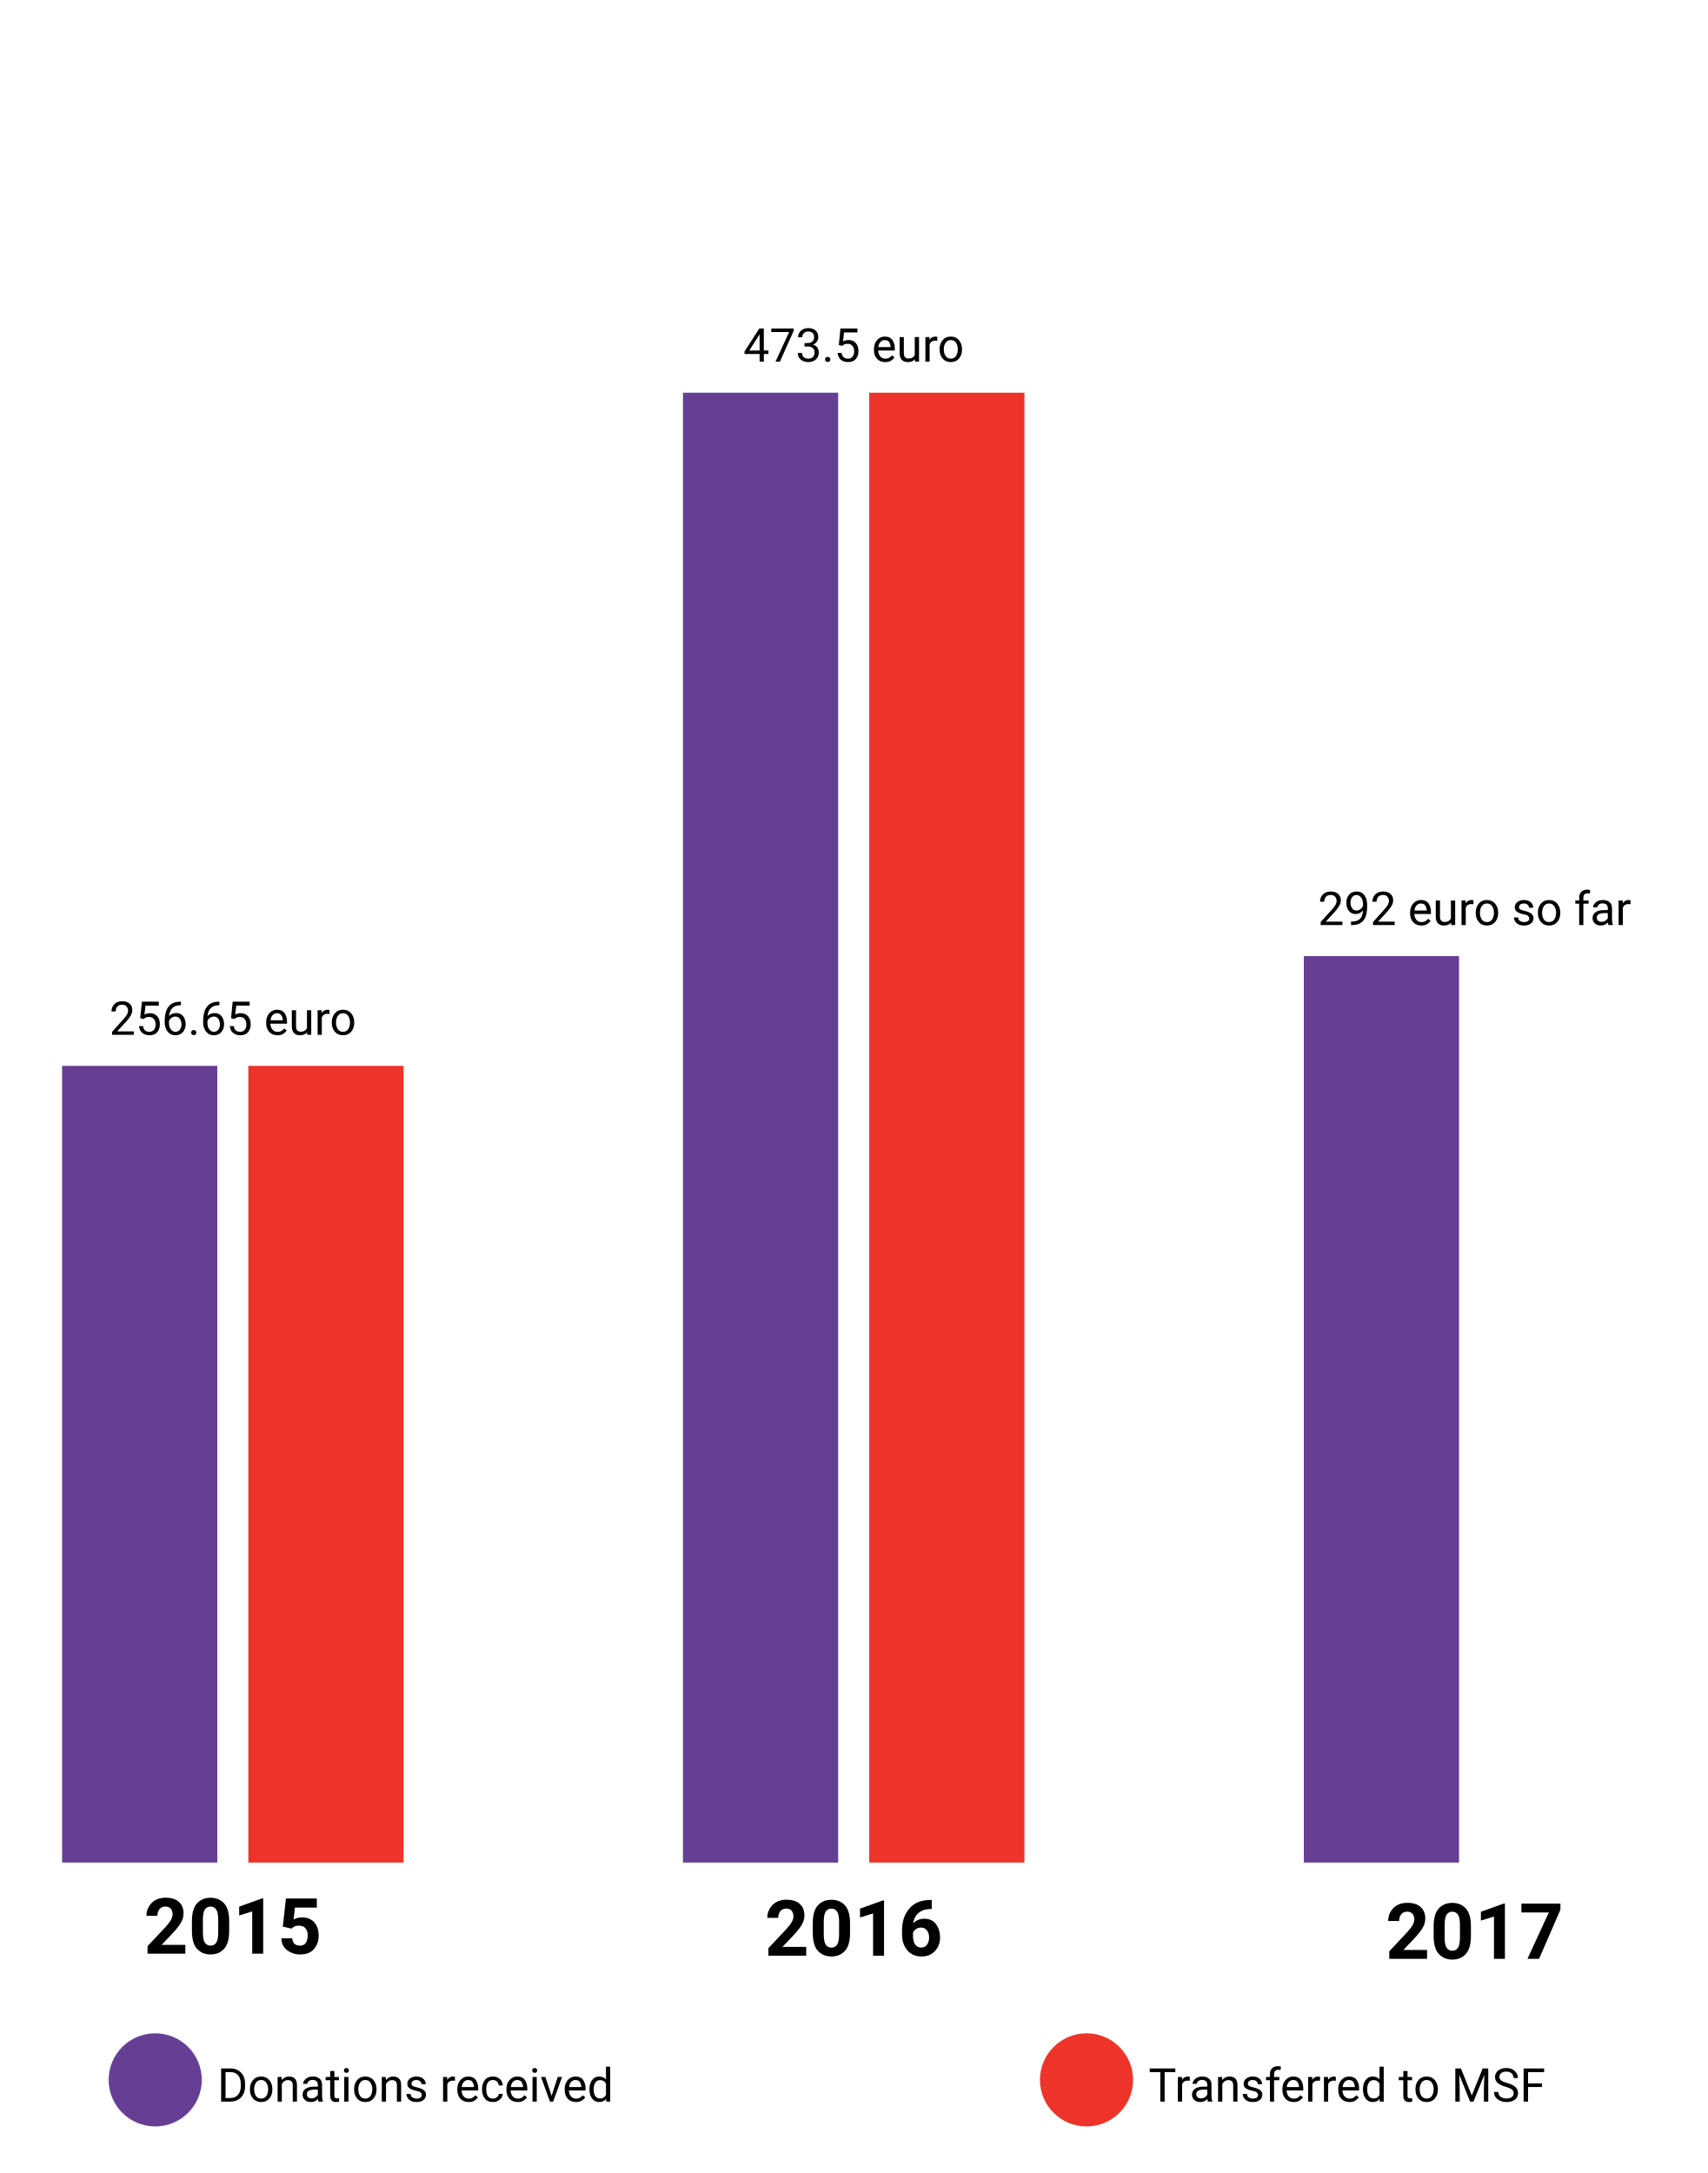
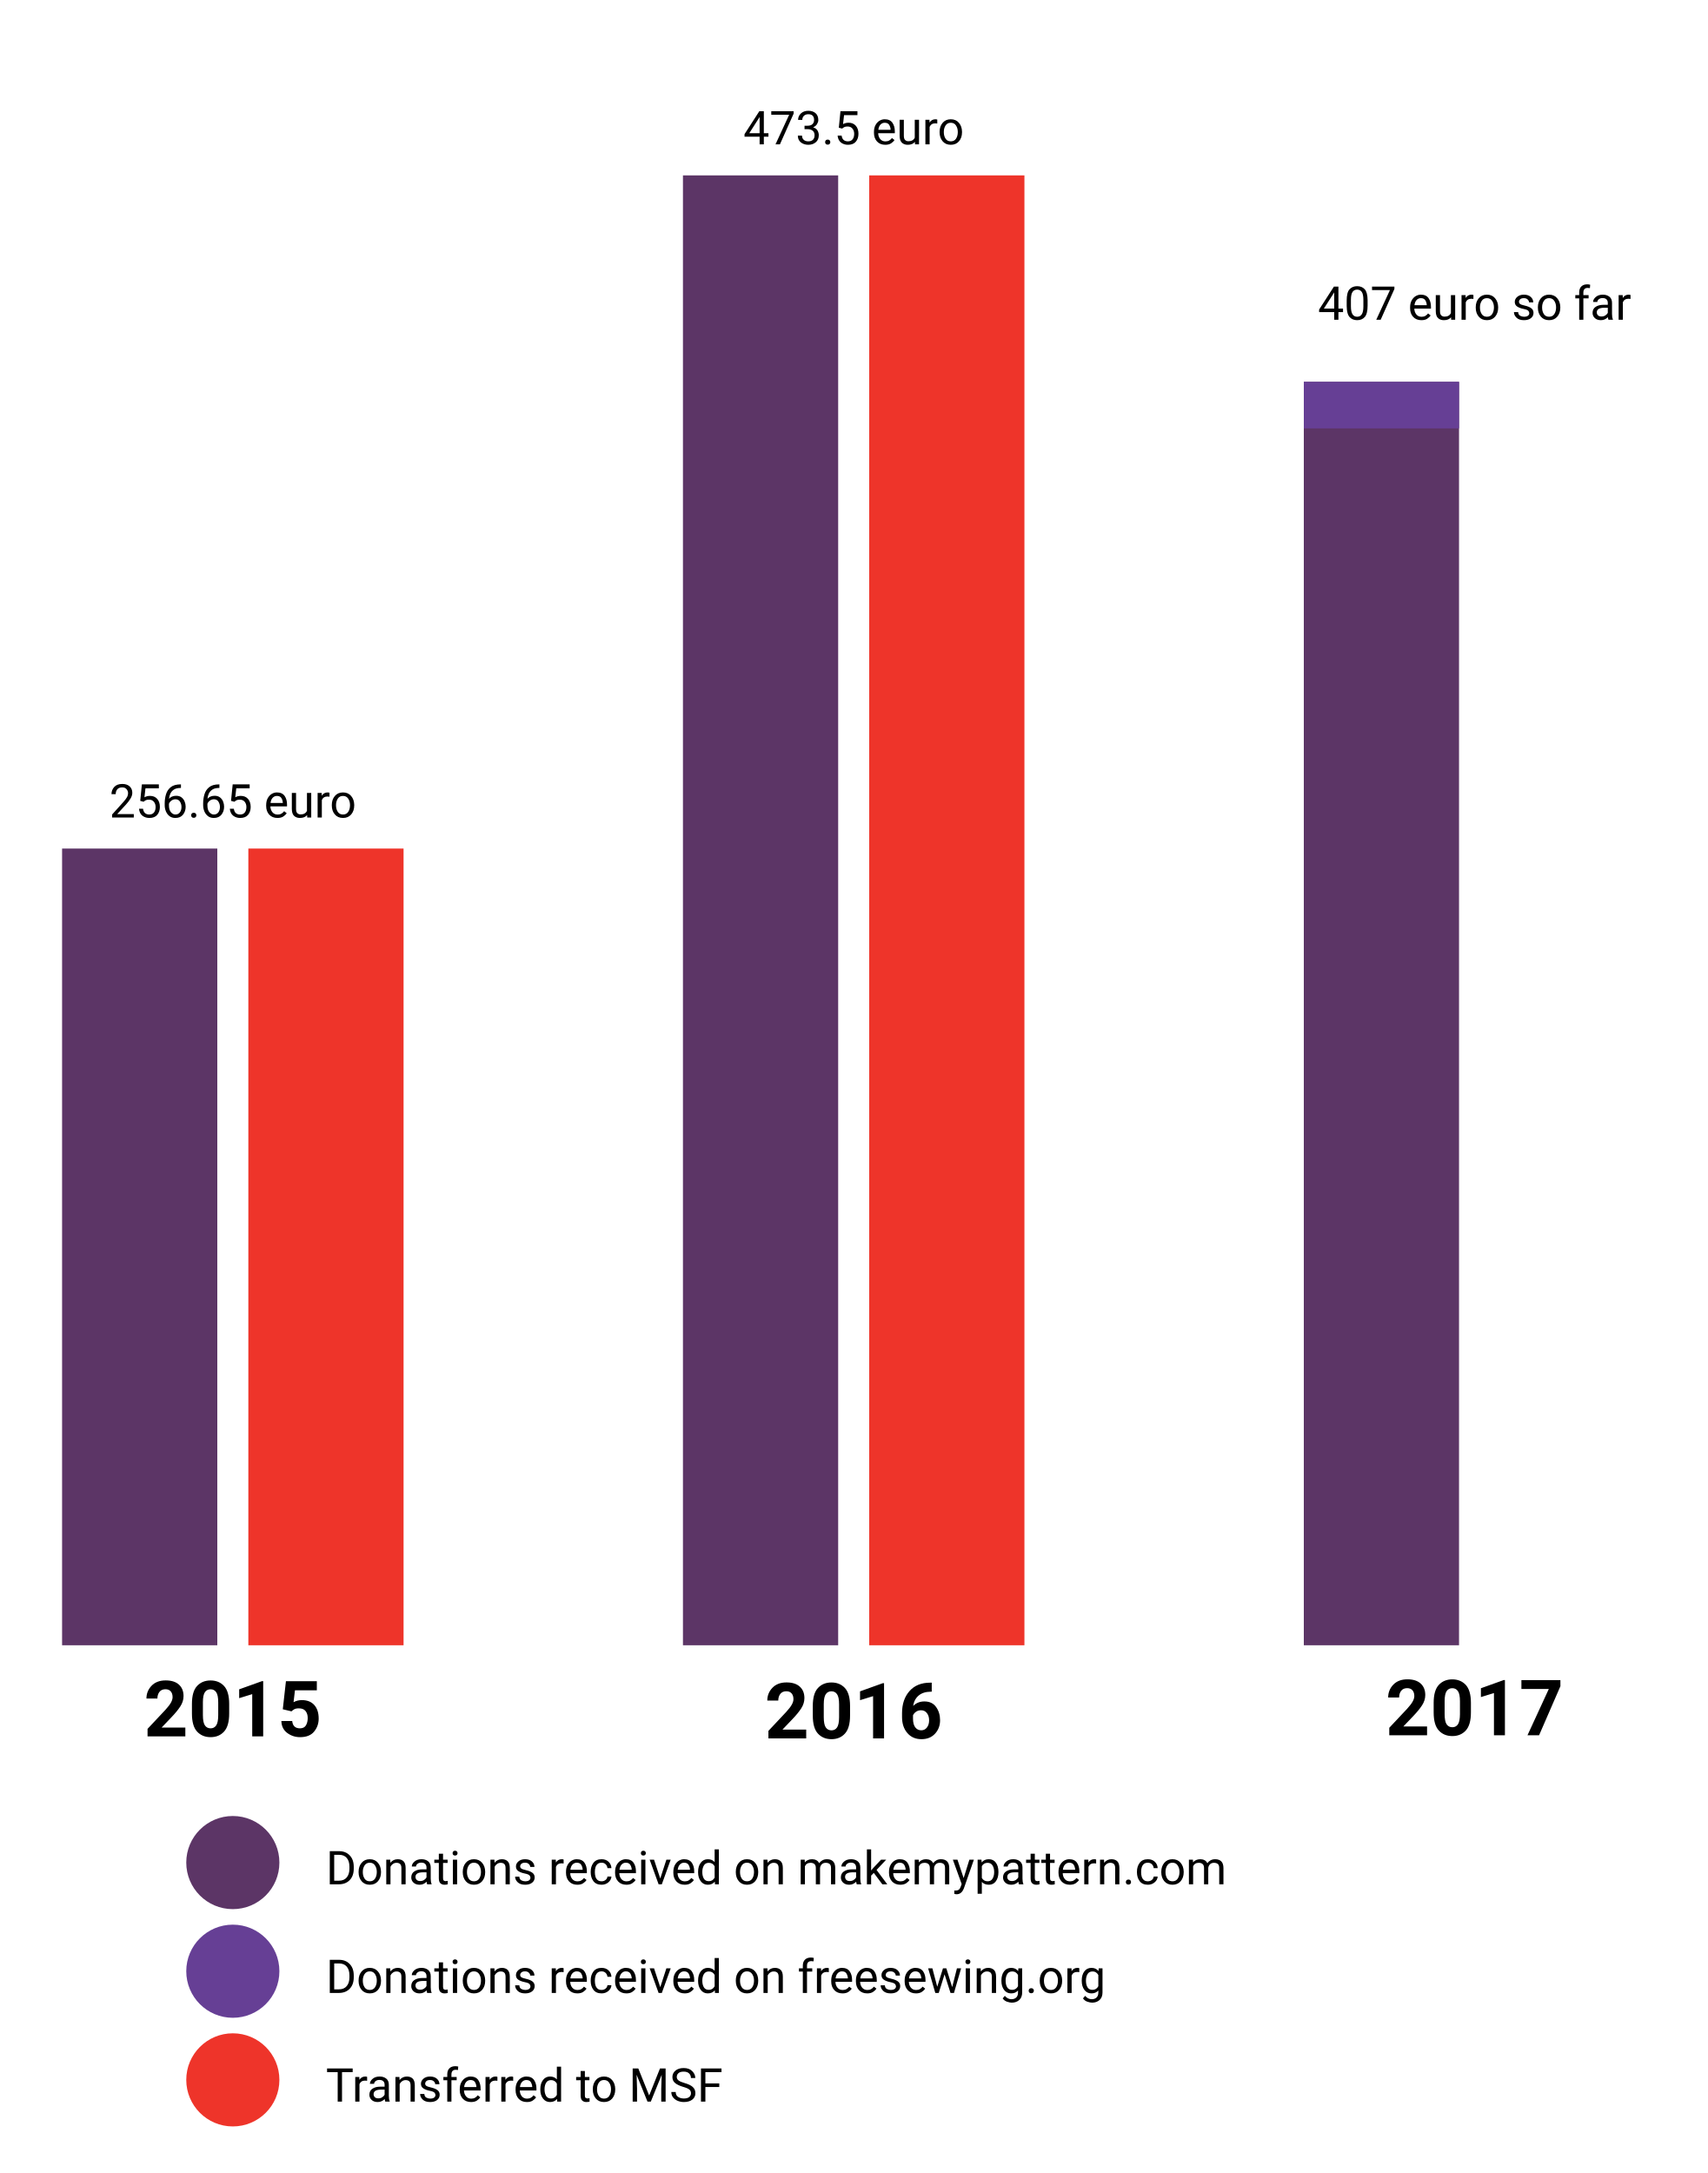
- <svg xmlns="http://www.w3.org/2000/svg" width="550" height="700" viewBox="0 -600 550 700">
+ <svg xmlns="http://www.w3.org/2000/svg" width="550" height="700" viewBox="0 -530 550 700">
  <style type="text/css">
    
+         rect.don.mmp{fill: #5c3566; stroke:none}
        rect.don{fill: #663f95; stroke:none}
        rect.msf{fill: #ee342a; stroke:none}
        text.fs{font-size:25px;font-family:-apple-system,system-ui,BlinkMacSystemFont,"Segoe UI",Roboto,"Helvetica Neue",Arial,sans-serif;fill:#000;text-anchor:middle;font-weight:600}
        text.sm{font-size:15px;font-family:-apple-system,system-ui,BlinkMacSystemFont,"Segoe UI",Roboto,"Helvetica Neue",Arial,sans-serif;fill:#000;text-anchor:middle;font-weight:400}
        text.legend{font-size:15px;font-family:-apple-system,system-ui,BlinkMacSystemFont,"Segoe UI",Roboto,"Helvetica Neue",Arial,sans-serif;fill:#000;text-anchor:start;font-weight:400}
    
    </style>
  <g transform="translate(0,-256.65)">
-     <rect height="256.65" width="50" class="don" x="20" y="0" />
+     <rect height="256.65" width="50" class="don mmp" x="20" y="0" />
    <rect height="256.65" width="50" class="msf" x="80" y="0" />
    <text class="fs" x="75" y="286">2015</text>
    <text class="sm" x="75" y="-10">256.65 euro</text>
  </g>
  <g transform="translate(0,-473.5)">
-     <rect height="473.5" width="50" class="don" x="220" y="0" />
+     <rect height="473.5" width="50" class="don mmp" x="220" y="0" />
    <rect height="473.5" width="50" class="msf" x="280" y="0" />
    <text class="fs" x="275" y="503.5">2016</text>
    <text class="sm" x="275" y="-10">473.5 euro</text>
  </g>
-   <g transform="translate(0,-292)">
-     <rect height="292" width="50" class="don" x="420" y="0" />
+   <g transform="translate(0,-407)">
+     <rect height="407" width="50" class="don mmp" x="420" y="0" />
    <rect height="0" width="50" class="msf" x="480" y="0" />
-     <text class="fs" x="475" y="323">2017</text>
-     <text class="sm" x="475" y="-10">292 euro so far</text>
+     <text class="fs" x="475" y="436">2017</text>
+     <text class="sm" x="475" y="-20">407 euro so far</text>
+   </g>
+   <g transform="translate(0,-407)">
+     <rect height="15" width="50" class="don" x="420" y="0" />
+     <rect height="0" width="50" class="msf" x="480" y="0" />
  </g>
  <g transform="translate(0,70)">
-     <circle cx="50" cy="0" r="15" fill="#663f95" />
-     <circle cx="350" cy="0" r="15" fill="#ee342a" />
-     <text class="legend" x="70" y="7">Donations received</text>
-     <text class="legend" x="370" y="7">Transferred to MSF</text>
+     <circle cx="75" cy="0" r="15" fill="#5c3566" />
+     <circle cx="75" cy="35" r="15" fill="#663f95" />
+     <circle cx="75" cy="70" r="15" fill="#ee342a" />
+     <text class="legend" x="105" y="7">Donations received on makemypattern.com</text>
+     <text class="legend" x="105" y="42">Donations received on freesewing.org</text>
+     <text class="legend" x="105" y="77">Transferred to MSF</text>
  </g>
</svg>
